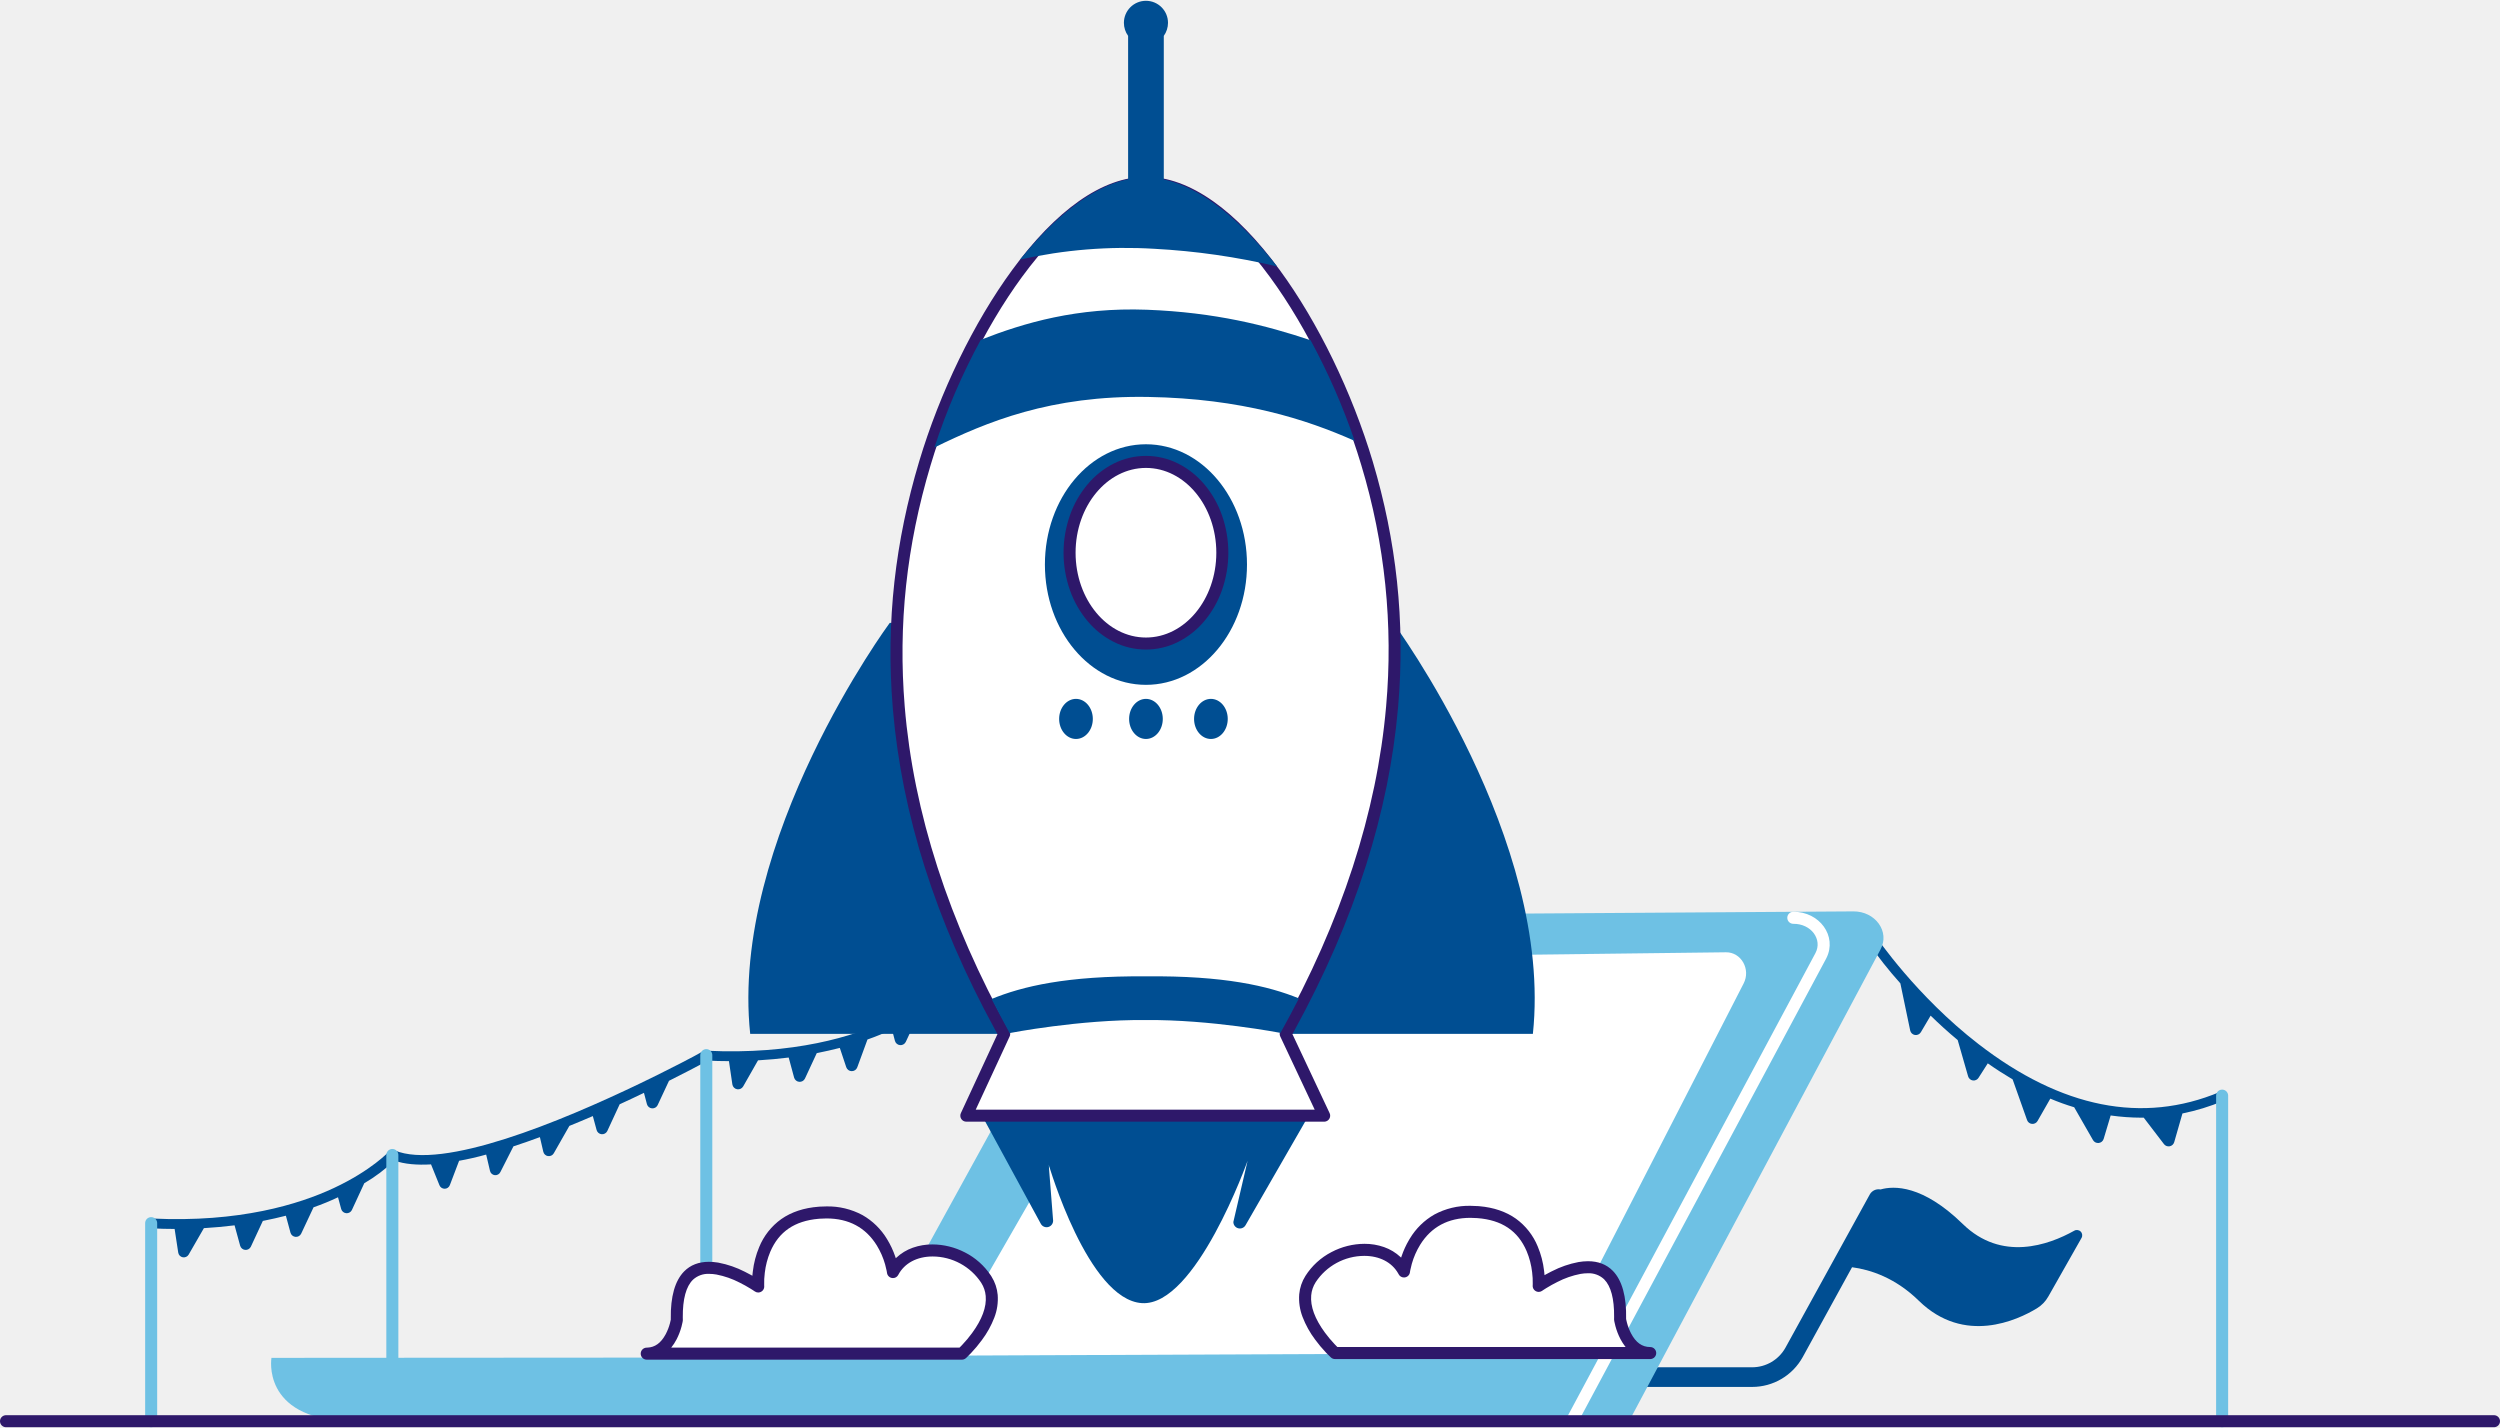
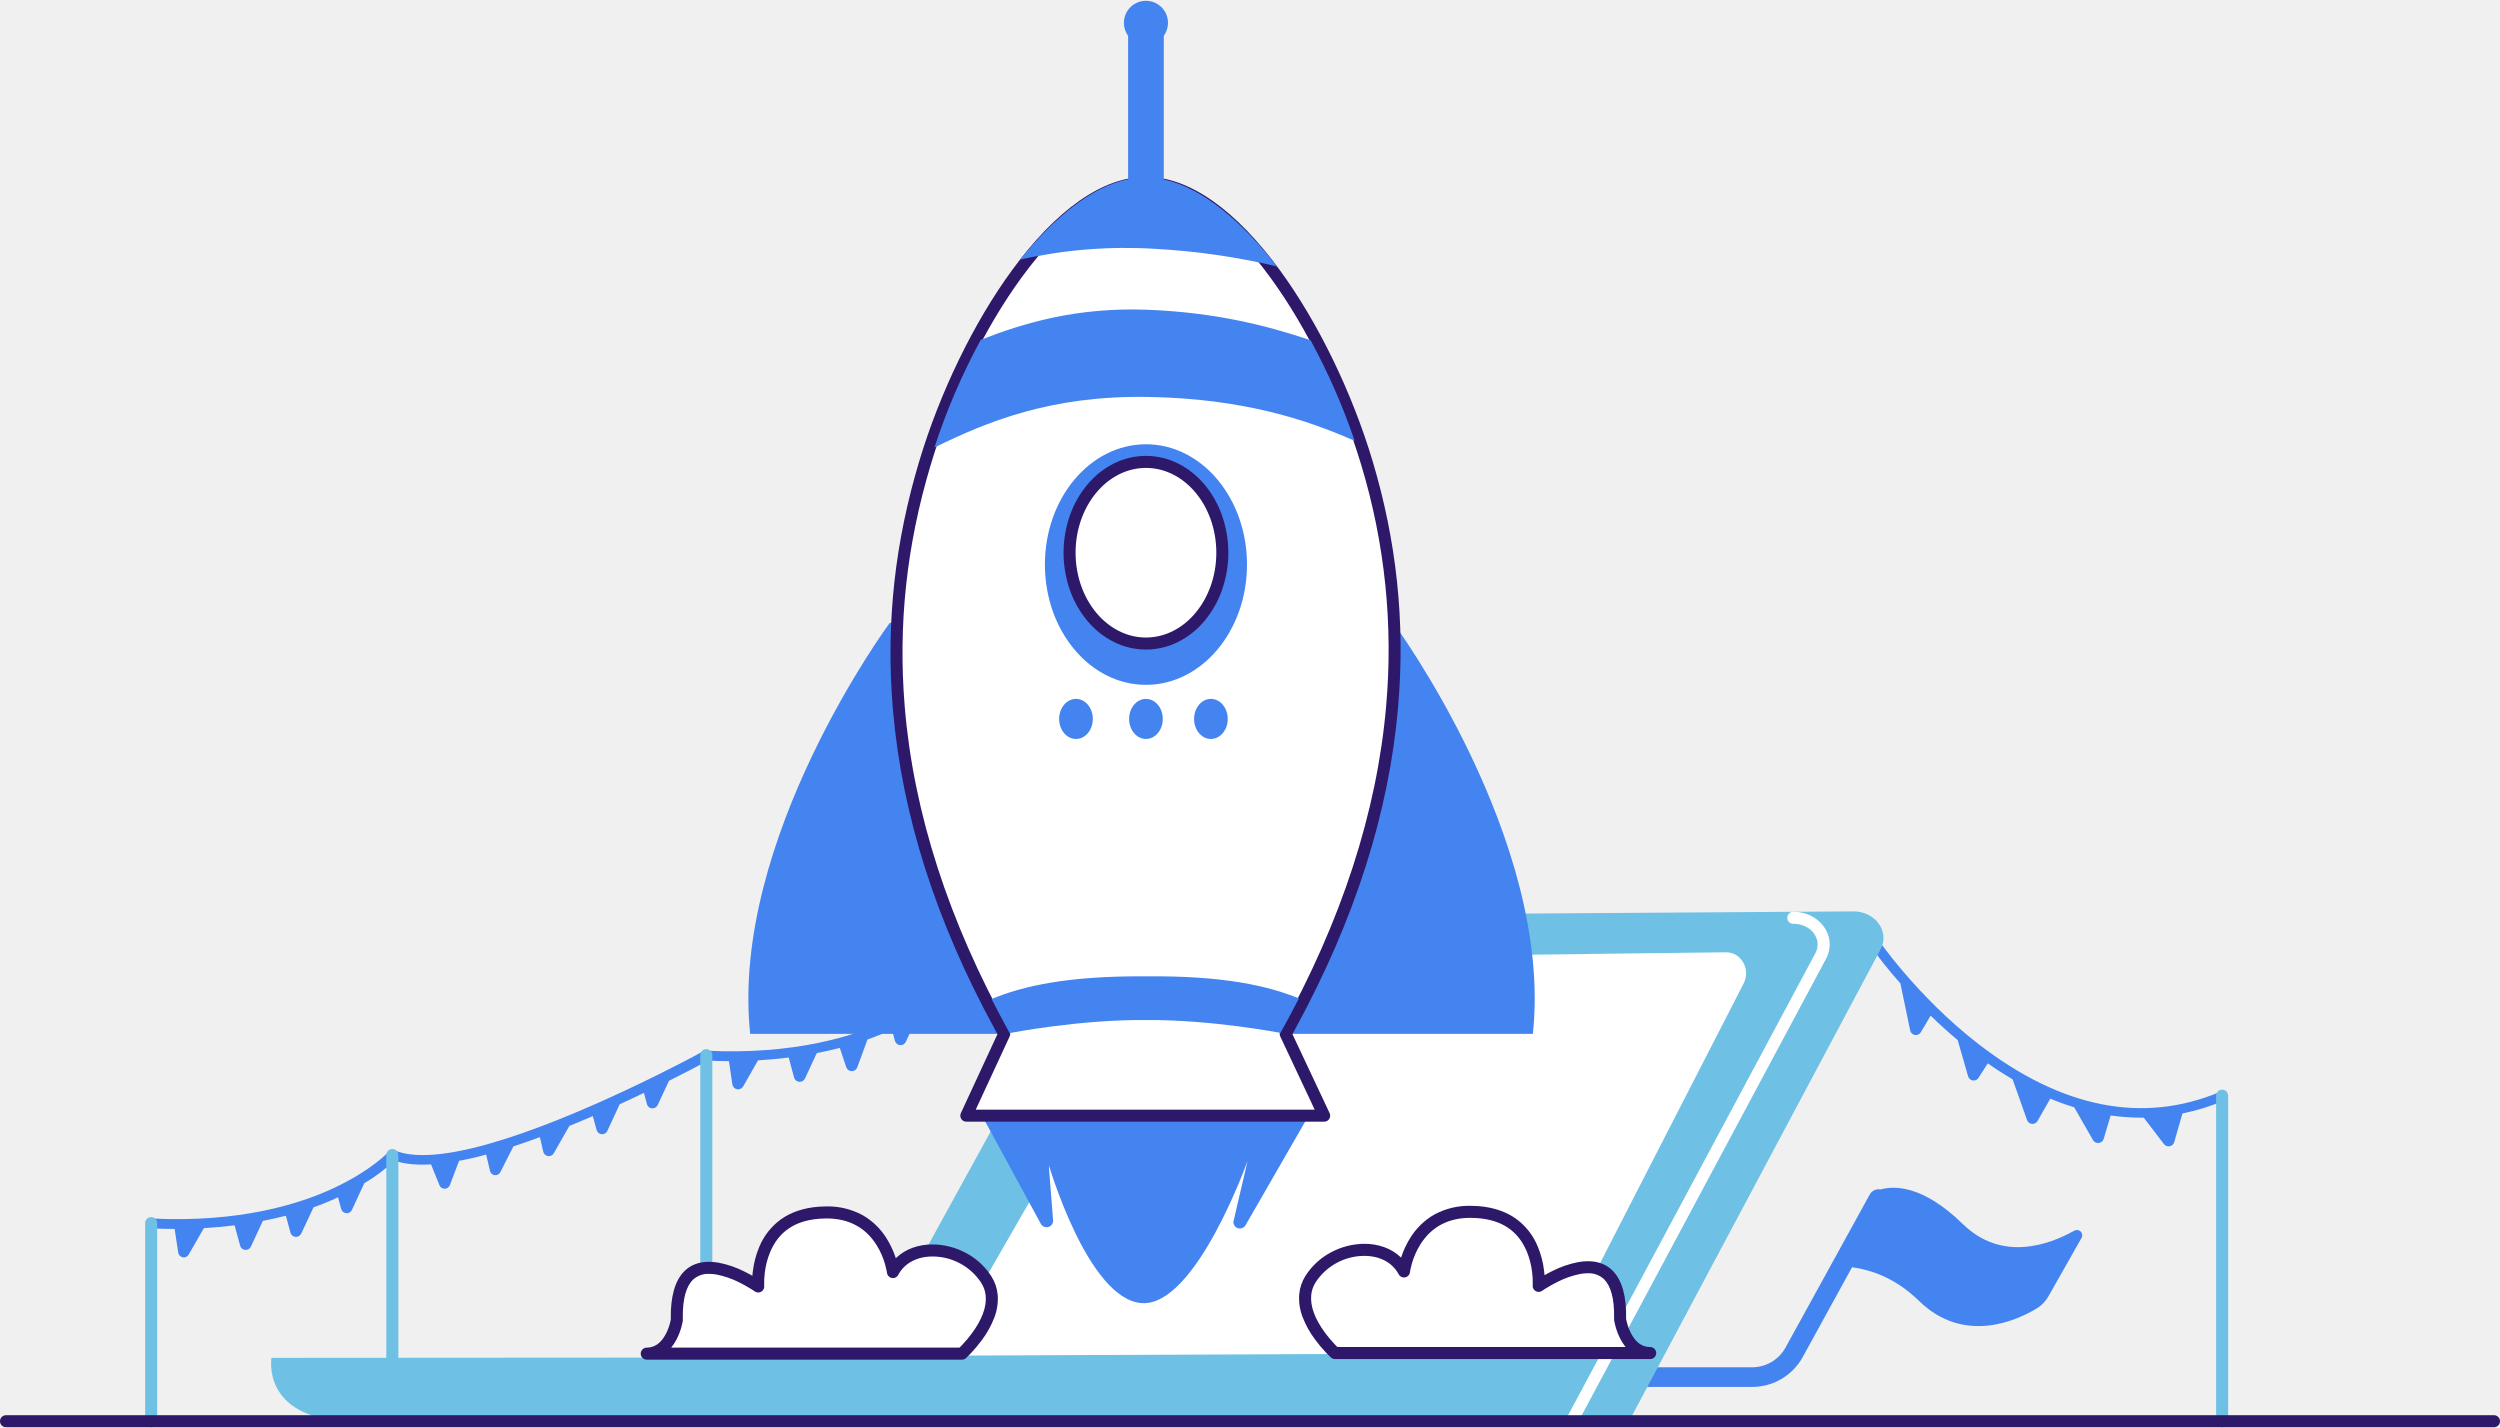
<svg xmlns="http://www.w3.org/2000/svg" viewBox="0 0 1247 711.9">
  <g id="product_launch_solid_II" data-name="product launch/solid_II" transform="translate(2.5)">
    <g id="product_launch_solid_II-2" data-name="product launch/solid_II" transform="translate(-3)">
      <g id="product_launch_solid_II-3" data-name="product launch_solid_II">
-         <path id="flag" d="M302.6,21.456c-12.7,7.1-36.2,15.6-55.6-3.4-20-19.5-34.3-19.1-41-17.2a5.036,5.036,0,0,0-5.3,2.4l-42.1,76.5a19.015,19.015,0,0,1-16.6,9.8H4.9a4.9,4.9,0,1,0,0,9.8H142a28.78,28.78,0,0,0,25.2-14.9l24.6-44.8c9.2,1.2,21.7,5.3,33.4,16.8,22.6,22,49.1,9.6,58.8,3.7a16.13,16.13,0,0,0,5.7-5.9l16.5-29.1A2.652,2.652,0,0,0,302.6,21.456Z" transform="translate(732.5 592.444)" fill="#004e92" />
+         <path id="flag" d="M302.6,21.456c-12.7,7.1-36.2,15.6-55.6-3.4-20-19.5-34.3-19.1-41-17.2a5.036,5.036,0,0,0-5.3,2.4l-42.1,76.5a19.015,19.015,0,0,1-16.6,9.8H4.9a4.9,4.9,0,1,0,0,9.8H142a28.78,28.78,0,0,0,25.2-14.9l24.6-44.8c9.2,1.2,21.7,5.3,33.4,16.8,22.6,22,49.1,9.6,58.8,3.7a16.13,16.13,0,0,0,5.7-5.9l16.5-29.1A2.652,2.652,0,0,0,302.6,21.456Z" transform="translate(732.5 592.444)" fill="#4484F0" />
        <g id="flags" transform="translate(73 466)">
-           <path id="Path" d="M280.843,1.417a2.43,2.43,0,0,0-3.4-1.1c-.4.2-4.6,2.8-22.9,11.9l-8.4,4.1c-39.9,19.2-98.8,43.6-122.7,33.5a2.443,2.443,0,0,0-2.8.6c-.1.1-8.7,9.4-27.5,18.2-17.3,8.1-47.1,17.3-90.6,15.2a2.362,2.362,0,0,0-2.5,2.8,2.559,2.559,0,0,0,2.4,2.1c3.9.2,7.6.3,11.3.3l1.8,11.8a2.81,2.81,0,0,0,5.2,1l7.6-13.2c5.3-.3,10.4-.8,15.3-1.4l2.8,10.2a2.864,2.864,0,0,0,5.3.5l6-12.9c4.1-.8,7.9-1.7,11.5-2.6l2.3,8.5a2.864,2.864,0,0,0,5.3.5l6.2-13.2a122.609,122.609,0,0,0,12.2-5l1.6,5.9a2.864,2.864,0,0,0,5.3.5l6.2-13.4a80.144,80.144,0,0,0,15-11.3c5.1,1.8,11.3,2.3,18.3,1.9l4.2,10.4a2.778,2.778,0,0,0,5.2-.1l4.6-12.1c4.4-.8,8.9-1.8,13.5-3.1l1.9,8.1a2.76,2.76,0,0,0,5.2.6l6.5-12.8c4.4-1.4,8.8-3,13.2-4.6l1.7,7.3a2.833,2.833,0,0,0,5.2.8l7.8-13.7c3.9-1.6,7.8-3.2,11.7-4.9l1.9,7a2.864,2.864,0,0,0,5.3.5l6.2-13.4c4.2-1.9,8.2-3.8,12.1-5.7l1.5,5.7a2.864,2.864,0,0,0,5.3.5l5.7-12.2c15.5-7.8,18.4-9.6,19.9-10.4A3.181,3.181,0,0,0,280.843,1.417Z" transform="translate(0.857 57.983)" fill="#004e92" />
-           <path id="Path-2" data-name="Path" d="M123.443.2a2.443,2.443,0,0,0-2.8.6c-.1.1-8.7,9.4-27.5,18.2-17.3,8.1-47.1,17.3-90.6,15.2A2.362,2.362,0,0,0,.043,37a2.559,2.559,0,0,0,2.4,2.1c3.9.2,7.6.3,11.3.3l1.7,11.6a2.909,2.909,0,0,0,5.4,1l7.4-13c5.3-.3,10.4-.8,15.3-1.4l2.7,10a2.9,2.9,0,0,0,5.4.5l5.9-12.7c4.1-.8,7.9-1.7,11.5-2.6l3.2,9.6a2.915,2.915,0,0,0,5.5.1l5.1-13.9a122.609,122.609,0,0,0,12.2-5l1.5,5.7a2.9,2.9,0,0,0,5.4.5l6.1-13.1a80.144,80.144,0,0,0,15-11.3" transform="translate(277.357 23.9)" fill="#004e92" />
-           <path id="Path-3" data-name="Path" d="M179.077,79.877a2.39,2.39,0,0,0-3.2-1.4c-38.5,16.1-79,8-120.3-23.9-31.1-24-50.9-53.3-51.1-53.5a2.544,2.544,0,0,0-3.4-.7,2.544,2.544,0,0,0-.7,3.4,210.417,210.417,0,0,0,16.2,20.5l4.9,23.5a2.892,2.892,0,0,0,5.3.9l4.9-8.3c4.2,4.1,8.7,8.2,13.5,12.2l5.2,18.1a2.873,2.873,0,0,0,5.2.7l4.6-7.2c4.1,2.9,8.2,5.5,12.4,8l7.2,20.3a2.887,2.887,0,0,0,5.2.5l6.4-11.2a113.564,113.564,0,0,0,11.9,4.3l9.4,16.4a2.917,2.917,0,0,0,5.3-.6l3.5-11.7a112.468,112.468,0,0,0,15.3,1.1h1.2l10.1,13.2a2.913,2.913,0,0,0,5.1-1l4.1-14.3a109.057,109.057,0,0,0,20.2-6.2A2.469,2.469,0,0,0,179.077,79.877Z" transform="translate(858.823 0.223)" fill="#004e92" />
+           <path id="Path" d="M280.843,1.417a2.43,2.43,0,0,0-3.4-1.1c-.4.2-4.6,2.8-22.9,11.9l-8.4,4.1c-39.9,19.2-98.8,43.6-122.7,33.5a2.443,2.443,0,0,0-2.8.6c-.1.1-8.7,9.4-27.5,18.2-17.3,8.1-47.1,17.3-90.6,15.2a2.362,2.362,0,0,0-2.5,2.8,2.559,2.559,0,0,0,2.4,2.1c3.9.2,7.6.3,11.3.3l1.8,11.8a2.81,2.81,0,0,0,5.2,1l7.6-13.2c5.3-.3,10.4-.8,15.3-1.4l2.8,10.2a2.864,2.864,0,0,0,5.3.5l6-12.9c4.1-.8,7.9-1.7,11.5-2.6l2.3,8.5a2.864,2.864,0,0,0,5.3.5l6.2-13.2a122.609,122.609,0,0,0,12.2-5l1.6,5.9a2.864,2.864,0,0,0,5.3.5l6.2-13.4a80.144,80.144,0,0,0,15-11.3c5.1,1.8,11.3,2.3,18.3,1.9l4.2,10.4a2.778,2.778,0,0,0,5.2-.1l4.6-12.1c4.4-.8,8.9-1.8,13.5-3.1l1.9,8.1a2.76,2.76,0,0,0,5.2.6l6.5-12.8c4.4-1.4,8.8-3,13.2-4.6l1.7,7.3a2.833,2.833,0,0,0,5.2.8l7.8-13.7c3.9-1.6,7.8-3.2,11.7-4.9l1.9,7a2.864,2.864,0,0,0,5.3.5l6.2-13.4c4.2-1.9,8.2-3.8,12.1-5.7l1.5,5.7a2.864,2.864,0,0,0,5.3.5l5.7-12.2c15.5-7.8,18.4-9.6,19.9-10.4A3.181,3.181,0,0,0,280.843,1.417Z" transform="translate(0.857 57.983)" fill="#4484F0" />
+           <path id="Path-2" data-name="Path" d="M123.443.2a2.443,2.443,0,0,0-2.8.6c-.1.1-8.7,9.4-27.5,18.2-17.3,8.1-47.1,17.3-90.6,15.2A2.362,2.362,0,0,0,.043,37a2.559,2.559,0,0,0,2.4,2.1c3.9.2,7.6.3,11.3.3l1.7,11.6a2.909,2.909,0,0,0,5.4,1l7.4-13c5.3-.3,10.4-.8,15.3-1.4l2.7,10a2.9,2.9,0,0,0,5.4.5l5.9-12.7c4.1-.8,7.9-1.7,11.5-2.6l3.2,9.6a2.915,2.915,0,0,0,5.5.1l5.1-13.9a122.609,122.609,0,0,0,12.2-5l1.5,5.7a2.9,2.9,0,0,0,5.4.5l6.1-13.1a80.144,80.144,0,0,0,15-11.3" transform="translate(277.357 23.9)" fill="#4484F0" />
+           <path id="Path-3" data-name="Path" d="M179.077,79.877a2.39,2.39,0,0,0-3.2-1.4c-38.5,16.1-79,8-120.3-23.9-31.1-24-50.9-53.3-51.1-53.5a2.544,2.544,0,0,0-3.4-.7,2.544,2.544,0,0,0-.7,3.4,210.417,210.417,0,0,0,16.2,20.5l4.9,23.5a2.892,2.892,0,0,0,5.3.9l4.9-8.3c4.2,4.1,8.7,8.2,13.5,12.2l5.2,18.1a2.873,2.873,0,0,0,5.2.7l4.6-7.2c4.1,2.9,8.2,5.5,12.4,8l7.2,20.3a2.887,2.887,0,0,0,5.2.5l6.4-11.2a113.564,113.564,0,0,0,11.9,4.3l9.4,16.4a2.917,2.917,0,0,0,5.3-.6l3.5-11.7a112.468,112.468,0,0,0,15.3,1.1h1.2l10.1,13.2a2.913,2.913,0,0,0,5.1-1l4.1-14.3a109.057,109.057,0,0,0,20.2-6.2A2.469,2.469,0,0,0,179.077,79.877Z" transform="translate(858.823 0.223)" fill="#4484F0" />
          <path id="Path-4" data-name="Path" d="M3,0A3,3,0,0,1,5.995,2.824L6,3v98.8a3,3,0,0,1-5.995.176L0,101.8V3A3,3,0,0,1,3,0Z" transform="translate(-0.1 141.1)" fill="#6ec1e4" />
          <path id="Path-5" data-name="Path" d="M3,0A3,3,0,0,1,5.995,2.824L6,3V134.2a3,3,0,0,1-5.995.176L0,134.2V3A3,3,0,0,1,3,0Z" transform="translate(120.2 107.1)" fill="#6ec1e4" />
          <path id="Path-6" data-name="Path" d="M3,0A3,3,0,0,1,5.995,2.824L6,3V183.8a3,3,0,0,1-5.995.176L0,183.8V3A3,3,0,0,1,3,0Z" transform="translate(276.8 57.3)" fill="#6ec1e4" />
          <path id="Path-7" data-name="Path" d="M3,0A3,3,0,0,1,5.995,2.824L6,3V165.4a3,3,0,0,1-5.995.176L0,165.4V3A3,3,0,0,1,3,0Z" transform="translate(1032.9 77.5)" fill="#6ec1e4" />
        </g>
        <g id="laptop_1_" transform="translate(135 454)">
          <path id="laptop" d="M789.19,0l-362,2.4a14.982,14.982,0,0,0-13.4,7.6L296.99,222.5l-296.8.2s-5.1,29.8,37.6,31.6l640-.8L802.79,19C807.59,10.1,800.19-.1,789.19,0Z" transform="translate(0.71 0.599)" fill="#6ec1e4" />
          <path id="screen" d="M0,201.2l305.7-1.3L400.3,15.6C404,8.5,399.1-.1,391.5,0L113.7,3.4Z" transform="translate(334.9 20.999)" fill="#fff" />
          <path id="Path-8" data-name="Path" d="M113.074,0c13.1-.117,22.03,12.112,16.543,23.084l-.171.332-123.8,231.3a3,3,0,0,1-5.371-2.668l.081-.164L124.148,20.6c3.584-6.788-2.091-14.68-11.02-14.6a3,3,0,1,1-.054-6Z" transform="translate(646.899 0.799)" fill="#fff" />
        </g>
        <g id="rocket_3_" transform="translate(373)">
-           <path id="Path-9" data-name="Path" d="M0,0,33.5,61.6A3.267,3.267,0,0,0,39.6,60L37.4,32S57,99.4,83.9,101.1s52.7-71,52.7-71l-7.1,30.5a3.255,3.255,0,0,0,6.1,1.6L171.4,0" transform="translate(113.2 548.9)" fill="#004e92" />
-           <path id="Path-10" data-name="Path" d="M70.517,2.3s-79.9,108.2-69.6,205h176.3V0Z" transform="translate(0.783 308.4)" fill="#004e92" />
-           <path id="Path-11" data-name="Path" d="M106.7,2.3s79.9,108.2,69.6,205H0V0Z" transform="translate(215.8 308.4)" fill="#004e92" />
+           <path id="Path-9" data-name="Path" d="M0,0,33.5,61.6A3.267,3.267,0,0,0,39.6,60L37.4,32S57,99.4,83.9,101.1s52.7-71,52.7-71l-7.1,30.5a3.255,3.255,0,0,0,6.1,1.6L171.4,0" transform="translate(113.2 548.9)" fill="#4484F0" />
+           <path id="Path-10" data-name="Path" d="M70.517,2.3s-79.9,108.2-69.6,205h176.3V0Z" transform="translate(0.783 308.4)" fill="#4484F0" />
+           <path id="Path-11" data-name="Path" d="M106.7,2.3s79.9,108.2,69.6,205H0V0Z" transform="translate(215.8 308.4)" fill="#4484F0" />
          <path id="Path-12" data-name="Path" d="M194.114,424.5c67.7-121.7,60.3-218.3,40.6-284.5-19.8-66.2-66.2-140-110.3-140s-90.5,73.8-110.3,140-28.1,162.8,39.6,284.5l-18.9,40.8h178.5l-19.2-40.8Z" transform="translate(74.686 91.2)" fill="#fff" />
          <path id="Path_2_" d="M216.327,471.3H37.826a3,3,0,0,1-2.722-4.262L53.364,427.62l-1.126-2.046c-7.471-13.66-14.229-27.458-20.086-41.011a427.659,427.659,0,0,1-15.069-40.2A379.514,379.514,0,0,1,6.847,304.935a348.758,348.758,0,0,1-5.589-38.674l-.133-1.579C.25,254.036-.117,243.316.033,232.821c.148-10.3.8-20.707,1.936-30.93,1.113-10.008,2.726-20.159,4.8-30.169,2.02-9.771,4.539-19.723,7.487-29.581,10.374-34.684,27.32-69.58,46.492-95.739,10.9-14.871,22.071-26.393,33.2-34.245C105.387,4.09,116.651,0,127.427,0S149.466,4.09,160.9,12.157c11.134,7.852,22.305,19.373,33.2,34.245,19.173,26.16,36.119,61.056,46.493,95.743,2.913,9.789,5.4,19.7,7.378,29.46,2.029,9.986,3.6,20.131,4.669,30.154,1.091,10.231,1.695,20.656,1.793,30.986.1,10.523-.321,21.274-1.252,31.955a350.841,350.841,0,0,1-5.652,38.993,383.143,383.143,0,0,1-10.354,39.789,432.855,432.855,0,0,1-15.239,40.608c-5.923,13.694-12.756,27.64-20.309,41.449l-1.142,2.073,18.548,39.413a2.956,2.956,0,0,1-.138,2.814,2.99,2.99,0,0,1-2.4,1.459ZM127.427,6c-9.664,0-19.943,3.853-30.551,11.451-10.439,7.477-20.967,18.41-31.291,32.5C46.8,75.575,30.186,109.8,20,143.86,7.974,184.069,3.756,223.43,7.1,264.192c4.344,52.886,21.921,107.34,52.244,161.85a3.008,3.008,0,0,1,.1,2.719L42.521,465.3H211.6l-17.186-36.523a2.992,2.992,0,0,1,0-2.552l.094-.183c30.375-54.6,48.109-109.063,52.709-161.865A317.74,317.74,0,0,0,234.852,143.86c-10.186-34.055-26.8-68.284-45.583-93.911-10.325-14.087-20.853-25.02-31.292-32.5C147.369,9.853,137.091,6,127.427,6Z" transform="translate(71.674 88.2)" fill="#2e186a" />
-           <ellipse id="Oval" cx="50.4" cy="60" rx="50.4" ry="60" transform="translate(148.7 221.6)" fill="#004e92" />
-           <ellipse id="Oval-2" data-name="Oval" cx="8.4" cy="10" rx="8.4" ry="10" transform="translate(190.7 348.6)" fill="#004e92" />
-           <ellipse id="Oval-3" data-name="Oval" cx="8.4" cy="10" rx="8.4" ry="10" transform="translate(223.1 348.6)" fill="#004e92" />
-           <ellipse id="Oval-4" data-name="Oval" cx="8.4" cy="10" rx="8.4" ry="10" transform="translate(155.8 348.6)" fill="#004e92" />
+           <ellipse id="Oval" cx="50.4" cy="60" rx="50.4" ry="60" transform="translate(148.7 221.6)" fill="#4484F0" />
+           <ellipse id="Oval-2" data-name="Oval" cx="8.4" cy="10" rx="8.4" ry="10" transform="translate(190.7 348.6)" fill="#4484F0" />
+           <ellipse id="Oval-3" data-name="Oval" cx="8.4" cy="10" rx="8.4" ry="10" transform="translate(223.1 348.6)" fill="#4484F0" />
+           <ellipse id="Oval-4" data-name="Oval" cx="8.4" cy="10" rx="8.4" ry="10" transform="translate(155.8 348.6)" fill="#4484F0" />
          <ellipse id="Oval-5" data-name="Oval" cx="38.1" cy="45.3" rx="38.1" ry="45.3" transform="translate(161 230.4)" fill="#fff" />
          <path id="Oval_2_" d="M41.1,96.6a35.71,35.71,0,0,1-16.051-3.81A41.224,41.224,0,0,1,11.991,82.414,49.391,49.391,0,0,1,3.212,67.057a56.369,56.369,0,0,1,0-37.514,49.393,49.393,0,0,1,8.779-15.358A41.225,41.225,0,0,1,25.049,3.81a35.713,35.713,0,0,1,32.1,0A41.223,41.223,0,0,1,70.209,14.186a49.393,49.393,0,0,1,8.778,15.358,56.371,56.371,0,0,1,0,37.514,49.391,49.391,0,0,1-8.778,15.357A41.223,41.223,0,0,1,57.151,92.79,35.71,35.71,0,0,1,41.1,96.6ZM41.1,6C21.746,6,6,24.976,6,48.3S21.746,90.6,41.1,90.6,76.2,71.625,76.2,48.3,60.455,6,41.1,6Z" transform="translate(158 227.4)" fill="#2e186a" />
-           <path id="Path-13" data-name="Path" d="M71.7,89.1V17.5A11.2,11.2,0,0,0,73.8,11a11,11,0,0,0-22,0,11.2,11.2,0,0,0,2.1,6.5V89c-18.5,3.8-37,19.3-53.9,40.1a239.042,239.042,0,0,1,67-5.4,345.825,345.825,0,0,1,61.2,8.8C110.7,110.1,91.1,93.3,71.7,89.1Z" transform="translate(136.3 0.4)" fill="#004e92" />
-           <path id="Path-14" data-name="Path" d="M187.6,15.343c-22.1-7.4-47.5-13.9-81.6-15.2-34.8-1.3-61.2,6.5-82.9,15A320.817,320.817,0,0,0,0,68.843c26-12.7,57.9-26.1,106.8-25.2,46.5.8,78.5,11.1,102.8,21.9A322.659,322.659,0,0,0,187.6,15.343Z" transform="translate(93.6 154.357)" fill="#004e92" />
-           <path id="Path-15" data-name="Path" d="M144.1,28.222c3.2-5.8,6.3-11.5,9.2-17.2C138,4.822,116-.378,76.9.022c-39.5-.3-61.6,5-76.9,11.3,2.9,5.6,5.9,11.3,9,17,0,0,34.7-6.8,67.8-6.5C109.4,21.522,144.1,28.222,144.1,28.222Z" transform="translate(122.1 486.978)" fill="#004e92" />
+           <path id="Path-13" data-name="Path" d="M71.7,89.1V17.5A11.2,11.2,0,0,0,73.8,11a11,11,0,0,0-22,0,11.2,11.2,0,0,0,2.1,6.5V89c-18.5,3.8-37,19.3-53.9,40.1a239.042,239.042,0,0,1,67-5.4,345.825,345.825,0,0,1,61.2,8.8C110.7,110.1,91.1,93.3,71.7,89.1Z" transform="translate(136.3 0.4)" fill="#4484F0" />
+           <path id="Path-14" data-name="Path" d="M187.6,15.343c-22.1-7.4-47.5-13.9-81.6-15.2-34.8-1.3-61.2,6.5-82.9,15A320.817,320.817,0,0,0,0,68.843c26-12.7,57.9-26.1,106.8-25.2,46.5.8,78.5,11.1,102.8,21.9A322.659,322.659,0,0,0,187.6,15.343Z" transform="translate(93.6 154.357)" fill="#4484F0" />
+           <path id="Path-15" data-name="Path" d="M144.1,28.222c3.2-5.8,6.3-11.5,9.2-17.2C138,4.822,116-.378,76.9.022c-39.5-.3-61.6,5-76.9,11.3,2.9,5.6,5.9,11.3,9,17,0,0,34.7-6.8,67.8-6.5C109.4,21.522,144.1,28.222,144.1,28.222Z" transform="translate(122.1 486.978)" fill="#4484F0" />
        </g>
        <g id="clouds" transform="translate(320 601)">
          <path id="cloud_1_" d="M172.136,70.439H14.936s-22.6-20.3-12.2-36.9,37.7-20.6,46.6-3.8c0,0,3.9-32.1,36.8-29.6,33,2.5,30.4,36.8,30.4,36.8s41.7-29.5,40.6,16.6C157.036,53.439,159.636,70.439,172.136,70.439Z" transform="translate(331.464 3.461)" fill="#fff" />
          <path id="cloud_2_" d="M175.139,76.442H17.939a3,3,0,0,1-2.005-.769c-.308-.277-.983-.9-2.045-2l-.46-.481A66.383,66.383,0,0,1,8.05,66.764a46.6,46.6,0,0,1-6.3-11.352A26.03,26.03,0,0,1,.09,44.125,20.621,20.621,0,0,1,3.2,34.949,33.746,33.746,0,0,1,16.189,23.075a35.576,35.576,0,0,1,16.427-4.118,28.994,28.994,0,0,1,9.79,1.63,23.209,23.209,0,0,1,8.24,5l.268.261.226-.684A43.553,43.553,0,0,1,54.9,16.952l.4-.66A33.763,33.763,0,0,1,67.522,4.331,36.426,36.426,0,0,1,85.5,0c1.257,0,2.558.05,3.867.15L89.9.193c7.2.621,13.363,2.725,18.317,6.252a32.045,32.045,0,0,1,10.847,13.848,44.6,44.6,0,0,1,3.162,12.092c.09.741.164,1.47.219,2.167l0,.046.633-.356c.752-.419,1.532-.836,2.319-1.237l.8-.4a48.739,48.739,0,0,1,13.146-4.54,28.565,28.565,0,0,1,4.791-.43c5.1,0,9.257,1.613,12.372,4.794,4.641,4.741,6.874,12.811,6.636,23.985l.016.1.08.417c.088.433.206.928.341,1.433a25.984,25.984,0,0,0,2,5.211c2.4,4.623,5.528,6.87,9.563,6.87l.2.005a3,3,0,0,1,0,5.989l-.2.005ZM32.538,24.973A29.105,29.105,0,0,0,8.281,38.134a14.48,14.48,0,0,0-2.215,6.529c-.492,5.46,1.8,11.7,6.825,18.554a60.344,60.344,0,0,0,4.891,5.845c.354.374.714.743,1.1,1.128l.254.25H162.912l-.373-.472a24.417,24.417,0,0,1-2.107-3.29l-.18-.342a31.976,31.976,0,0,1-2.466-6.417c-.2-.729-.366-1.464-.491-2.124l-.034-.185c-.032-.177-.058-.339-.077-.481l-.021-.158-.02-.223,0-.355,0-.1.016-.92c.08-9-1.581-15.282-4.936-18.671l-.187-.184a11.135,11.135,0,0,0-8.013-2.878,21.913,21.913,0,0,0-3.666.334,42.825,42.825,0,0,0-11.5,4.006c-1.867.923-3.721,1.951-5.509,3.057-.334.207-.665.416-.985.622l-.7.459-.534.363a2.962,2.962,0,0,1-1.582.464,3.047,3.047,0,0,1-2.225-.978,2.951,2.951,0,0,1-.777-2.256l.013-.247.016-.439a40.1,40.1,0,0,0-.31-5.916,38.651,38.651,0,0,0-2.725-10.467C109.2,12.461,101.142,7.059,88.911,6.133,87.747,6.044,86.6,6,85.487,6,74.366,6,65.925,10.525,60.4,19.452a37.789,37.789,0,0,0-4.148,9.472c-.309,1.074-.562,2.119-.751,3.108-.077.4-.123.678-.149.841l-.058.407a2.971,2.971,0,0,1-2.976,2.465,2.936,2.936,0,0,1-2.627-1.6l-.228-.415C46.3,28.165,40.136,24.972,32.538,24.973Z" transform="translate(328.461 0.459)" fill="#2e186a" />
          <path id="cloud" d="M0,70.439H157.2s22.6-20.3,12.2-36.9-37.7-20.6-46.6-3.8c0,0-3.9-32.1-36.8-29.6-33,2.5-30.4,36.8-30.4,36.8S13.9,7.439,15,53.539C15.1,53.439,12.5,70.339,0,70.439Z" transform="translate(3.1 3.761)" fill="#fff" />
          <path id="cloud_2_2" data-name="cloud_2_" d="M160.2,76.442H3a3,3,0,0,1-.023-6l.311-.007c3.8-.143,6.782-2.294,9.1-6.577l.173-.326a25.893,25.893,0,0,0,2-5.188c.159-.589.294-1.166.39-1.668L15,56.41l-.008-.46c-.167-10.962,2.081-18.888,6.681-23.558,3.111-3.158,7.261-4.76,12.337-4.76a28.138,28.138,0,0,1,4.341.356l.45.074A48.741,48.741,0,0,1,51.942,32.6c1.04.514,2.09,1.066,3.119,1.639l.632.356.049-.573c.035-.384.071-.739.11-1.084l.065-.555a44.6,44.6,0,0,1,3.162-12.092A32,32,0,0,1,70.1,6.323C75.144,2.784,81.427.707,88.773.15l.551-.04C90.443.037,91.558,0,92.639,0a36.428,36.428,0,0,1,17.978,4.331,33.763,33.763,0,0,1,12.226,11.962A43.192,43.192,0,0,1,127,25.167l.226.684.269-.261a23.209,23.209,0,0,1,8.24-5,28.993,28.993,0,0,1,9.789-1.631,35.584,35.584,0,0,1,16.142,3.969A33.9,33.9,0,0,1,174.58,34.384l.362.565a20.62,20.62,0,0,1,3.107,9.176,26.032,26.032,0,0,1-1.66,11.287,46.59,46.59,0,0,1-6.3,11.352,66.29,66.29,0,0,1-5.378,6.429c-1.123,1.183-1.9,1.921-2.26,2.256l-.246.224A2.991,2.991,0,0,1,160.2,76.442ZM34.117,33.643A11.135,11.135,0,0,0,26.1,36.52c-3.481,3.34-5.2,9.684-5.124,18.854l.014.912.006.12,0,.344-.021.223-.02.158c-.013.089-.029.194-.048.306l-.065.358c-.123.646-.293,1.377-.491,2.114A31.931,31.931,0,0,1,17.886,66.3a24.194,24.194,0,0,1-2.672,4.11l-.023.028H159c.17-.166.344-.339.517-.515l.551-.564.287-.3a60.353,60.353,0,0,0,4.891-5.845c5.02-6.852,7.316-13.095,6.825-18.554a14.481,14.481,0,0,0-2.215-6.529A29.1,29.1,0,0,0,145.6,24.973c-7.81,0-14.061,3.343-17.15,9.173l-.087.155a2.9,2.9,0,0,1-2.54,1.443,2.985,2.985,0,0,1-3-2.641l-.049-.337-.131-.734c-.19-.989-.443-2.034-.751-3.108a37.789,37.789,0,0,0-4.148-9.472C112.214,10.525,103.772,6,92.651,6c-1.108,0-2.26.045-3.424.133l-.523.043C76.762,7.219,68.876,12.607,64.6,22.646a38.65,38.65,0,0,0-2.725,10.467,39.173,39.173,0,0,0-.3,6.251l.026.517a2.944,2.944,0,0,1-.839,2.145,3.056,3.056,0,0,1-2.171.921,2.972,2.972,0,0,1-1.722-.558l-.394-.269-.7-.459-.074-.048-.237-.152-.673-.422c-1.783-1.1-3.636-2.132-5.508-3.057a42.824,42.824,0,0,0-11.5-4.006A21.906,21.906,0,0,0,34.117,33.643Z" transform="translate(0.1 0.759)" fill="#2e186a" />
        </g>
        <path id="line" d="M1244,0a3,3,0,0,1,.176,5.995L1244,6H3A3,3,0,0,1,2.824.005L3,0Z" transform="translate(0.5 705.9)" fill="#2e186a" />
      </g>
    </g>
  </g>
</svg>
